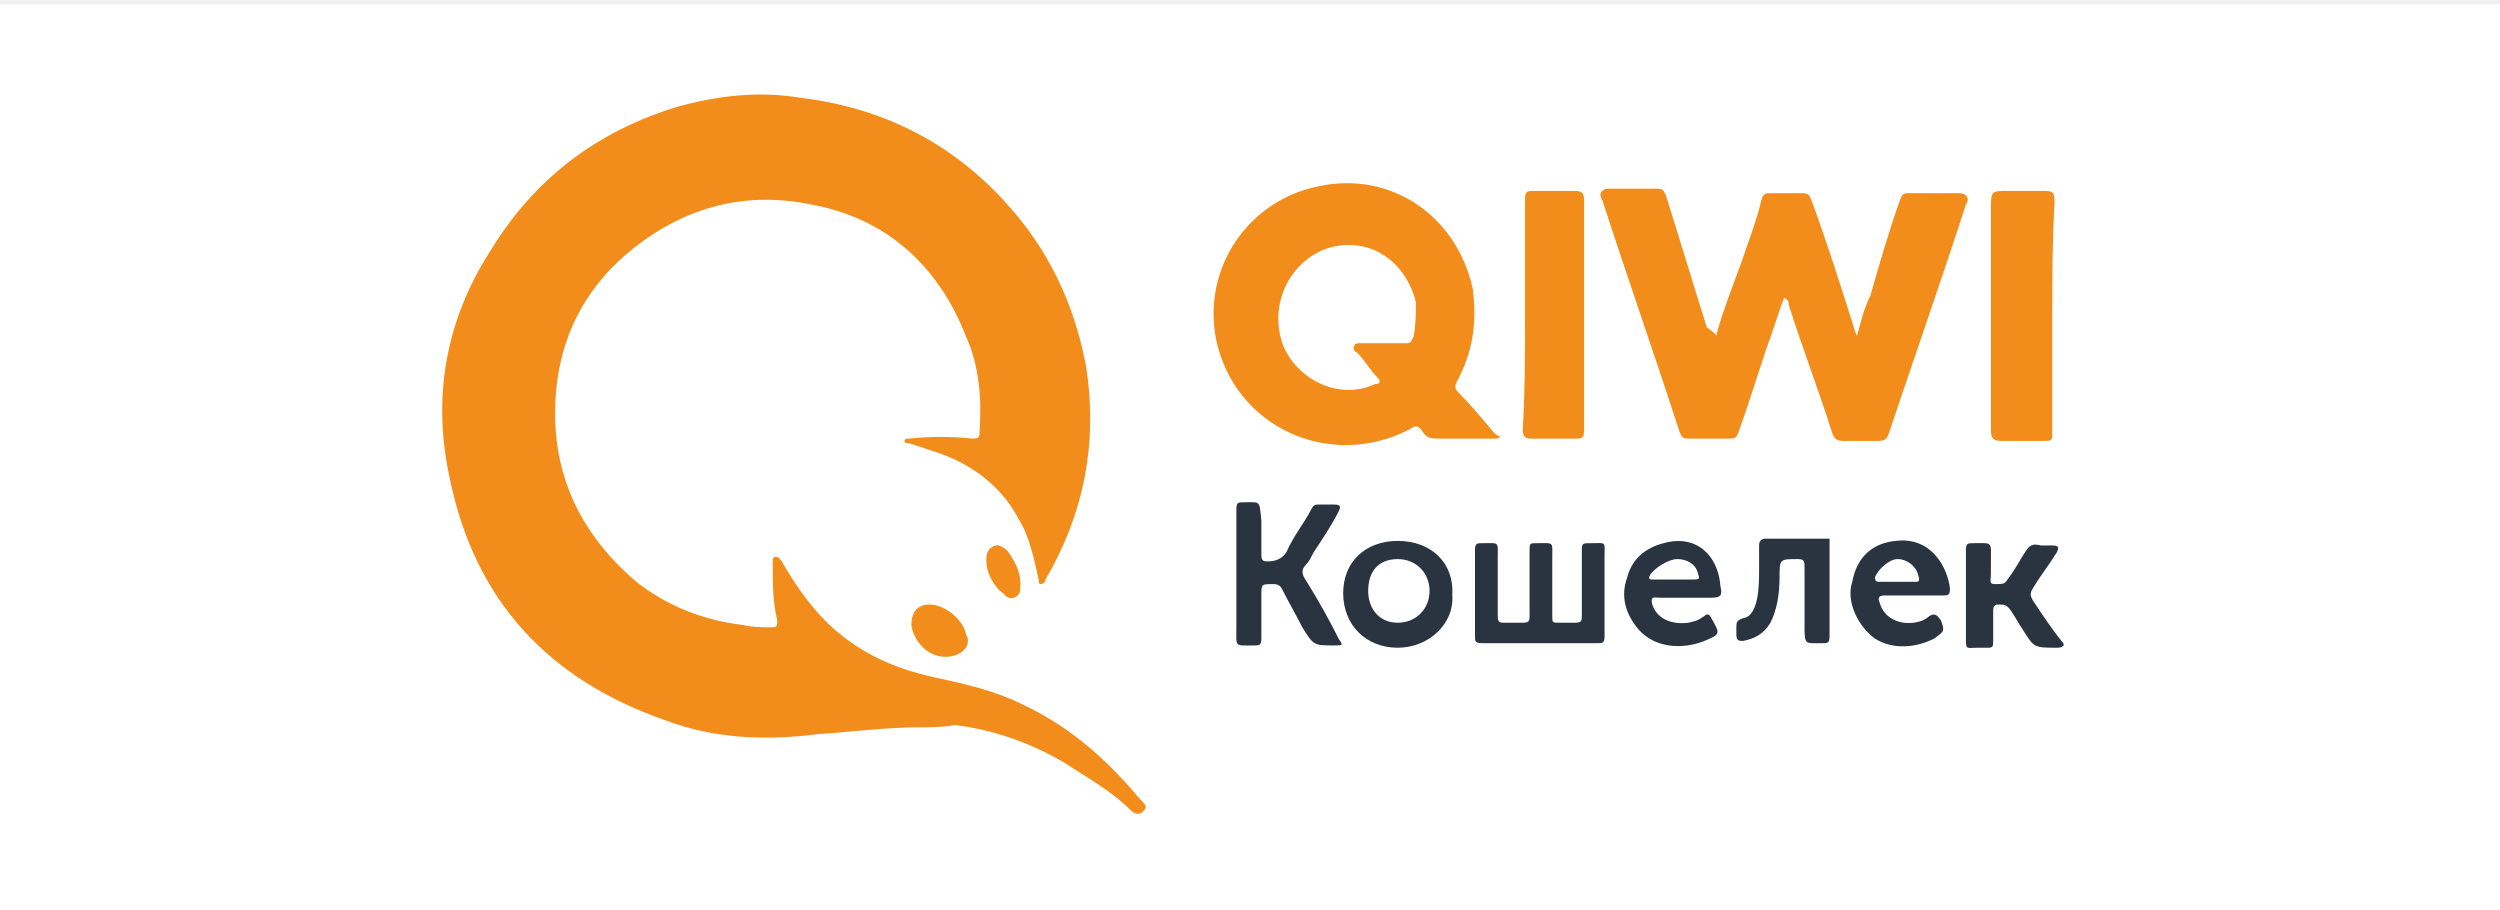
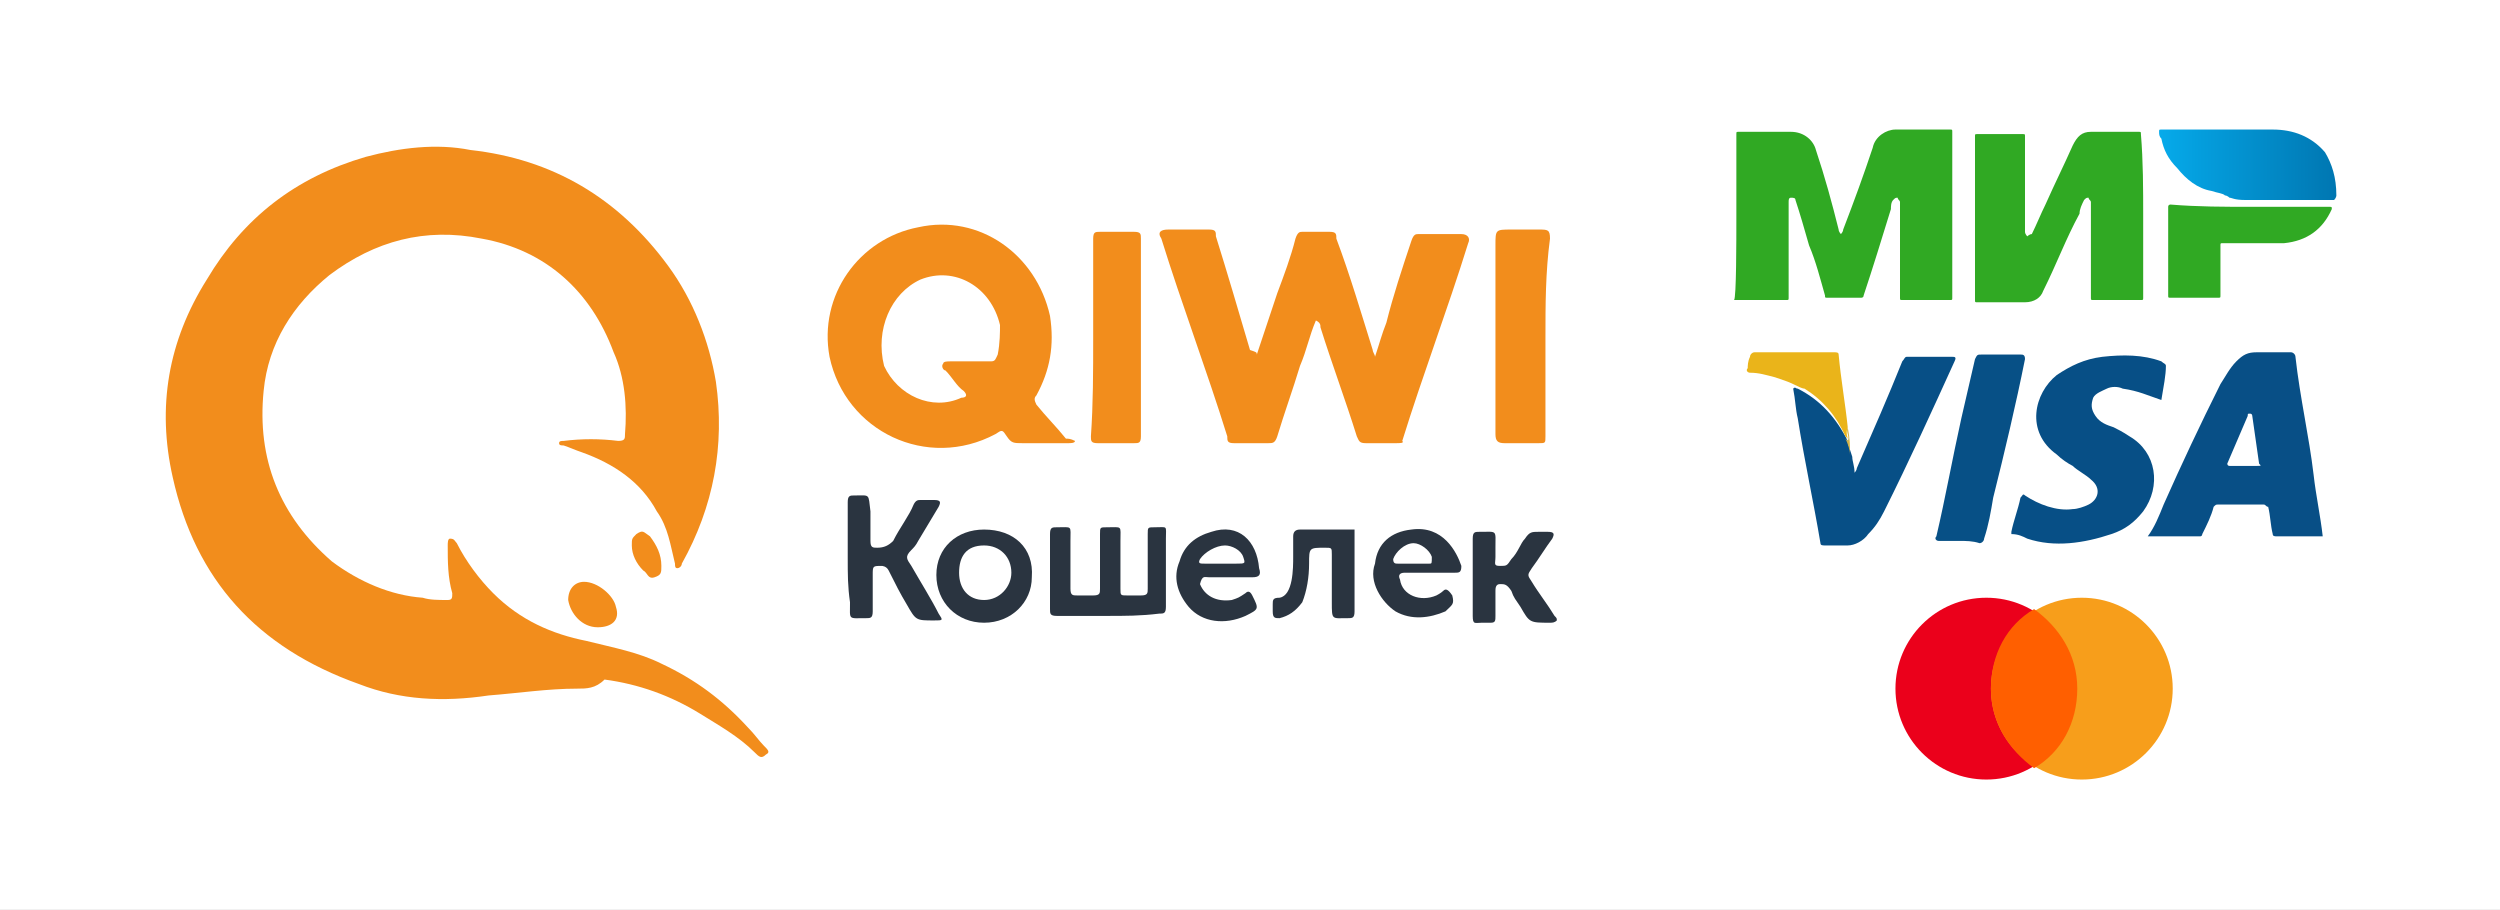
<svg xmlns="http://www.w3.org/2000/svg" version="1.1" id="Слой_1" x="0px" y="0px" width="110px" height="40px" viewBox="0 0 110 40" style="enable-background:new 0 0 110 40;" xml:space="preserve">
  <style type="text/css">
	.st0{fill:#FFFFFF;}
	.st1{fill:#F28D1C;}
	.st2{fill:#2A3440;}
+ 	.st3{fill:#EB001B;}
+ 	.st4{fill:#F79E1B;}
+ 	.st5{fill:#FF5F00;}
+ 	.st6{fill:#30A923;}
+ 	.st7{fill:url(#SVGID_1_);}
+ 	.st8{fill:#074F86;}
+ 	.st9{fill:#075086;}
+ 	.st10{fill:#EAB41A;}
+ 	.st11{fill:#D5B345;}
+ 	.st12{fill:#084F86;}
</style>
-   <g id="Слой_3">
-     <rect x="0" y="0.2" class="st0" width="110" height="40" />
+   <g>
+     <rect class="st0" width="110" height="40" />
  </g>
  <g>
    <g>
-       <path class="st1" d="M40.5,32c-1.5,0-3,0.2-4.5,0.3c-2.3,0.3-4.6,0.2-6.7-0.6c-5.2-1.8-8.4-5.3-9.5-10.6c-0.8-3.6-0.2-7,1.8-10.1    c1.9-3.1,4.6-5.2,8.2-6.3c1.8-0.5,3.6-0.7,5.4-0.4c4.2,0.5,7.6,2.5,10.1,5.9c1.3,1.8,2.1,3.8,2.5,6c0.5,3.3-0.1,6.4-1.8,9.3    c0,0.1-0.1,0.2-0.2,0.2s-0.1-0.1-0.1-0.2c-0.2-0.9-0.4-1.9-0.9-2.7c-0.8-1.5-2.2-2.5-3.9-3c-0.3-0.1-0.6-0.2-0.9-0.3    c-0.1,0-0.2,0-0.2-0.1s0.1-0.1,0.2-0.1c0.9-0.1,1.9-0.1,2.8,0c0.3,0,0.3-0.1,0.3-0.3c0.1-1.4,0-2.9-0.6-4.2    C41.3,11.7,39,9.6,35.7,9c-2.9-0.6-5.5,0.1-7.8,1.9c-1.9,1.5-3.1,3.5-3.4,6c-0.4,3.5,0.8,6.4,3.5,8.7c1.4,1.1,3,1.7,4.7,1.9    c0.4,0.1,0.8,0.1,1.3,0.1c0.2,0,0.2-0.1,0.2-0.3C34,26.5,34,25.7,34,24.8c0-0.1,0-0.3,0.1-0.3c0.2,0,0.2,0.1,0.3,0.2    c0.5,0.9,1.2,1.9,1.9,2.6c1.4,1.4,3,2.1,4.8,2.5c1.4,0.3,2.7,0.6,3.9,1.2c1.7,0.8,3.1,1.9,4.4,3.3c0.3,0.3,0.6,0.7,0.8,0.9    s0.3,0.3,0.1,0.5s-0.4,0.1-0.6-0.1c-0.8-0.8-1.9-1.4-2.8-2c-1.5-0.9-3.2-1.5-4.9-1.7C41.5,32,41,32,40.5,32z" />
-       <path class="st1" d="M75.5,14.8c0.3-1.1,0.7-2.1,1.1-3.2c0.3-0.9,0.7-1.9,0.9-2.8c0.1-0.3,0.2-0.3,0.4-0.3c0.5,0,0.9,0,1.4,0    c0.3,0,0.3,0.1,0.4,0.3c0.7,1.9,1.3,3.8,1.9,5.7c0,0.1,0.1,0.2,0.1,0.3c0.2-0.7,0.3-1.2,0.6-1.8c0.4-1.4,0.8-2.8,1.3-4.2    c0.1-0.3,0.2-0.3,0.4-0.3c0.8,0,1.4,0,2.2,0c0.3,0,0.5,0.2,0.3,0.5c-1.1,3.4-2.3,6.8-3.4,10.1c-0.1,0.3-0.3,0.3-0.5,0.3    c-0.5,0-1,0-1.5,0c-0.3,0-0.4-0.1-0.5-0.4c-0.6-1.9-1.3-3.7-1.9-5.6c0-0.1,0-0.2-0.2-0.3c-0.3,0.8-0.5,1.5-0.8,2.3    c-0.4,1.2-0.8,2.5-1.2,3.6c-0.1,0.3-0.2,0.3-0.5,0.3c-0.6,0-1.1,0-1.7,0c-0.3,0-0.3-0.1-0.4-0.3c-1.1-3.4-2.3-6.8-3.4-10.2    c-0.2-0.3,0-0.5,0.3-0.5c0.7,0,1.4,0,2.1,0c0.3,0,0.3,0.1,0.4,0.3c0.6,1.9,1.2,3.9,1.8,5.8C75.5,14.7,75.5,14.7,75.5,14.8z" />
-       <path class="st1" d="M67.1,13.9c0-1.7,0-3.4,0-5.1c0-0.4,0.1-0.4,0.4-0.4c0.6,0,1.2,0,1.8,0c0.3,0,0.4,0.1,0.4,0.4    c0,3.4,0,6.8,0,10.1c0,0.4-0.1,0.4-0.4,0.4c-0.6,0-1.3,0-1.9,0c-0.3,0-0.4-0.1-0.4-0.4C67.1,17.3,67.1,15.6,67.1,13.9z" />
-       <path class="st1" d="M90.3,14c0,1.7,0,3.4,0,5c0,0.4,0,0.4-0.4,0.4c-0.6,0-1.2,0-1.8,0c-0.4,0-0.5-0.1-0.5-0.5c0-3.2,0-6.5,0-9.7    c0-0.8,0-0.8,0.8-0.8c0.4,0,0.9,0,1.4,0s0.6,0,0.6,0.5C90.3,10.6,90.3,12.3,90.3,14z" />
-       <path class="st2" d="M67.8,28.3c-0.8,0-1.7,0-2.6,0c-0.3,0-0.3-0.1-0.3-0.3c0-1.3,0-2.5,0-3.8c0-0.3,0.1-0.3,0.3-0.3    c0.8,0,0.7-0.1,0.7,0.7c0,0.8,0,1.7,0,2.5c0,0.3,0.1,0.3,0.3,0.3s0.5,0,0.8,0s0.3-0.1,0.3-0.3c0-0.9,0-1.9,0-2.8    c0-0.4,0-0.4,0.3-0.4c0.8,0,0.7-0.1,0.7,0.7c0,0.8,0,1.6,0,2.5c0,0.3,0,0.3,0.3,0.3s0.5,0,0.7,0c0.3,0,0.3-0.1,0.3-0.3    c0-0.9,0-1.9,0-2.8c0-0.4,0-0.4,0.4-0.4c0.7,0,0.6-0.1,0.6,0.6c0,1.2,0,2.3,0,3.5c0,0.3-0.1,0.3-0.3,0.3    C69.5,28.3,68.7,28.3,67.8,28.3z" />
-       <path class="st2" d="M54.4,25.2c0-0.9,0-1.9,0-2.8c0-0.3,0.1-0.3,0.3-0.3c0.8,0,0.7-0.1,0.8,0.8c0,0.5,0,1,0,1.5    c0,0.3,0.1,0.3,0.3,0.3c0.3,0,0.6-0.1,0.8-0.4c0.3-0.7,0.8-1.3,1.1-1.9c0.1-0.2,0.2-0.2,0.3-0.2c0.3,0,0.4,0,0.7,0    s0.3,0.1,0.2,0.3c-0.3,0.6-0.7,1.2-1.1,1.8c-0.1,0.2-0.2,0.4-0.3,0.5c-0.3,0.3-0.2,0.5,0,0.8c0.5,0.8,1,1.7,1.4,2.5    c0.2,0.3,0.2,0.3-0.2,0.3c-0.9,0-0.9,0-1.4-0.8c-0.3-0.6-0.6-1.1-0.9-1.7c-0.1-0.2-0.3-0.2-0.4-0.2c-0.5,0-0.5,0-0.5,0.5    c0,0.6,0,1.3,0,1.9c0,0.3-0.1,0.3-0.3,0.3c-0.9,0-0.8,0.1-0.8-0.8C54.4,26.8,54.4,26,54.4,25.2z" />
-       <path class="st2" d="M80.5,26.1c0,0.6,0,1.3,0,1.9c0,0.3-0.1,0.3-0.3,0.3c-0.8,0-0.8,0.1-0.8-0.8s0-1.6,0-2.5c0-0.3,0-0.4-0.3-0.4    c-0.8,0-0.8,0-0.8,0.8c0,0.7-0.1,1.4-0.4,2c-0.3,0.5-0.7,0.7-1.2,0.8c-0.2,0-0.3,0-0.3-0.3c0-0.1,0-0.3,0-0.3c0-0.2,0-0.3,0.3-0.4    c0.7-0.1,0.7-1.5,0.7-2.1c0-0.3,0-0.8,0-1.1c0-0.2,0.1-0.3,0.3-0.3c0.9,0,1.9,0,2.8,0C80.5,23.7,80.5,25.4,80.5,26.1z" />
-       <path class="st2" d="M86.5,26.1c0-0.7,0-1.3,0-1.9c0-0.3,0.1-0.3,0.3-0.3c0.9,0,0.8-0.1,0.8,0.8c0,0.2,0,0.3,0,0.5    c0,0.4-0.1,0.5,0.2,0.5c0.4,0,0.4,0,0.6-0.3c0.3-0.4,0.5-0.8,0.7-1.1c0.2-0.3,0.3-0.4,0.7-0.3c0.2,0,0.3,0,0.5,0    c0.3,0,0.3,0.1,0.2,0.3c-0.3,0.5-0.7,1-1,1.5c-0.2,0.3-0.2,0.4,0,0.7c0.4,0.6,0.8,1.2,1.2,1.7c0.1,0.1,0.1,0.1,0.1,0.2    c-0.1,0.1-0.2,0.1-0.3,0.1c-1,0-1,0-1.5-0.8c-0.2-0.3-0.3-0.5-0.5-0.8s-0.3-0.3-0.6-0.3c-0.2,0-0.2,0.2-0.2,0.3c0,0.4,0,0.8,0,1.3    c0,0.2,0,0.3-0.2,0.3c-0.2,0-0.3,0-0.5,0c-0.4,0-0.5,0.1-0.5-0.3C86.5,28.2,86.5,26.7,86.5,26.1z" />
-       <path class="st1" d="M41.6,28.9c-0.8,0-1.4-0.7-1.5-1.4c0-0.6,0.3-0.9,0.8-0.9c0.7,0,1.5,0.7,1.6,1.3    C42.8,28.4,42.3,28.9,41.6,28.9z" />
-       <path class="st1" d="M44.9,25.7c0,0.3,0,0.5-0.3,0.6S44.2,26.1,44,26c-0.3-0.3-0.6-0.8-0.6-1.3c0-0.3,0-0.4,0.2-0.6    c0.3-0.2,0.4-0.1,0.7,0.1C44.6,24.6,44.9,25.1,44.9,25.7z" />
-       <path class="st1" d="M65.7,19c-0.5-0.6-1-1.2-1.5-1.7C64,17.1,64,17,64.1,16.8c0.7-1.3,0.9-2.6,0.7-4.1c-0.7-3.2-3.6-5.2-6.8-4.5    c-3,0.6-5.1,3.5-4.5,6.7c0.8,3.9,5,5.8,8.5,4c0.3-0.2,0.4-0.2,0.6,0.1c0.2,0.3,0.4,0.3,0.8,0.3s0.7,0,1,0c0.4,0,0.8,0,1.3,0    c0.1,0,0.3,0,0.3-0.1C65.9,19.2,65.8,19.1,65.7,19z M62.2,14.8c-0.1,0.2-0.1,0.3-0.3,0.3c-0.3,0-0.7,0-1,0s-0.7,0-1,0    c-0.1,0-0.3,0-0.3,0.1c-0.1,0.1,0,0.3,0.1,0.3c0.3,0.3,0.6,0.8,0.9,1.1c0.2,0.2,0.1,0.3-0.1,0.3c-1.5,0.7-3.3-0.1-4-1.6    c-0.7-1.7,0.1-3.6,1.7-4.3c1.8-0.7,3.6,0.3,4.1,2.3C62.3,13.7,62.3,14.3,62.2,14.8z" />
-       <path class="st2" d="M61.5,23.8c-1.4,0-2.4,0.9-2.4,2.3s1,2.4,2.4,2.4s2.5-1.1,2.4-2.3C64,24.8,63,23.8,61.5,23.8z M61.5,27.4    c-0.8,0-1.3-0.6-1.3-1.4s0.4-1.4,1.3-1.4c0.8,0,1.4,0.6,1.4,1.4S62.3,27.4,61.5,27.4z" />
-       <path class="st2" d="M73,26.3c0.4,0,0.8,0,1.2,0c0.3,0,0.8,0,1.1,0c0.4,0,0.5-0.1,0.4-0.5c-0.1-1.4-1.1-2.3-2.5-1.9    c-0.8,0.2-1.4,0.7-1.6,1.5c-0.3,0.8-0.1,1.6,0.5,2.3c0.7,0.8,1.9,0.9,2.9,0.5c0.7-0.3,0.7-0.3,0.3-1C75.2,27,75.1,27,75,27.1    c-0.3,0.2-0.3,0.2-0.7,0.3c-0.8,0.1-1.4-0.2-1.6-0.8C72.6,26.2,72.8,26.3,73,26.3z M73.8,24.6c0.4,0,0.8,0.2,0.9,0.6    c0.1,0.3,0.1,0.3-0.3,0.3c-0.3,0-0.5,0-0.8,0l0,0c-0.3,0-0.5,0-0.8,0c-0.2,0-0.3,0-0.2-0.2C72.8,25,73.4,24.6,73.8,24.6z" />
-       <path class="st2" d="M83.4,23.8c-1,0.1-1.7,0.7-1.9,1.8c-0.3,0.9,0.3,2,1,2.5c0.8,0.5,1.8,0.4,2.6,0c0.4-0.3,0.5-0.3,0.3-0.8    c-0.2-0.3-0.3-0.3-0.5-0.2c-0.1,0.1-0.3,0.2-0.3,0.2c-0.8,0.3-1.7,0-1.9-0.8c-0.1-0.2,0-0.3,0.2-0.3c0.4,0,0.8,0,1.3,0l0,0    c0.4,0,0.8,0,1.3,0c0.2,0,0.3,0,0.3-0.3C85.7,25,85,23.6,83.4,23.8z M84.3,25.6c-0.3,0-0.5,0-0.8,0l0,0c-0.3,0-0.5,0-0.8,0    c-0.1,0-0.2,0-0.2-0.2c0.1-0.3,0.6-0.8,1-0.8s0.8,0.3,0.9,0.7C84.5,25.6,84.4,25.6,84.3,25.6z" />
+       <path class="st1" d="M25.4,30.3c-1.3,0-2.6,0.2-3.9,0.3c-2,0.3-3.9,0.2-5.7-0.5c-4.5-1.6-7.2-4.6-8.2-9.1c-0.7-3.1-0.2-6,1.5-8.7    c1.6-2.7,3.9-4.5,7-5.4c1.5-0.4,3.1-0.6,4.6-0.3c3.6,0.4,6.5,2.1,8.7,5.1c1.1,1.5,1.8,3.3,2.1,5.1c0.4,2.8-0.1,5.5-1.5,8    c0,0.1-0.1,0.2-0.2,0.2s-0.1-0.1-0.1-0.2c-0.2-0.8-0.3-1.6-0.8-2.3c-0.7-1.3-1.9-2.1-3.3-2.6c-0.3-0.1-0.5-0.2-0.8-0.3    c-0.1,0-0.2,0-0.2-0.1s0.1-0.1,0.2-0.1c0.8-0.1,1.6-0.1,2.4,0c0.3,0,0.3-0.1,0.3-0.3c0.1-1.2,0-2.5-0.5-3.6c-1-2.7-3-4.5-5.8-5    c-2.5-0.5-4.7,0.1-6.7,1.6c-1.6,1.3-2.7,3-2.9,5.1c-0.3,3,0.7,5.5,3,7.5c1.2,0.9,2.6,1.5,4,1.6c0.3,0.1,0.7,0.1,1.1,0.1    c0.2,0,0.2-0.1,0.2-0.3c-0.2-0.7-0.2-1.4-0.2-2.1c0-0.1,0-0.3,0.1-0.3c0.2,0,0.2,0.1,0.3,0.2c0.4,0.8,1,1.6,1.6,2.2    c1.2,1.2,2.6,1.8,4.1,2.1c1.2,0.3,2.3,0.5,3.3,1c1.5,0.7,2.7,1.6,3.8,2.8c0.3,0.3,0.5,0.6,0.7,0.8s0.3,0.3,0.1,0.4    c-0.2,0.2-0.3,0.1-0.5-0.1c-0.7-0.7-1.6-1.2-2.4-1.7c-1.3-0.8-2.7-1.3-4.2-1.5C26.2,30.3,25.8,30.3,25.4,30.3z" />
+       <path class="st1" d="M55.3,15.6c0.3-0.9,0.6-1.8,0.9-2.7c0.3-0.8,0.6-1.6,0.8-2.4c0.1-0.3,0.2-0.3,0.3-0.3c0.4,0,0.8,0,1.2,0    c0.3,0,0.3,0.1,0.3,0.3c0.6,1.6,1.1,3.3,1.6,4.9c0,0.1,0.1,0.2,0.1,0.3c0.2-0.6,0.3-1,0.5-1.5c0.3-1.2,0.7-2.4,1.1-3.6    c0.1-0.3,0.2-0.3,0.3-0.3c0.7,0,1.2,0,1.9,0c0.3,0,0.4,0.2,0.3,0.4c-0.9,2.9-2,5.8-2.9,8.7c0.1,0.1-0.1,0.1-0.3,0.1    c-0.4,0-0.9,0-1.3,0c-0.3,0-0.3-0.1-0.4-0.3c-0.5-1.6-1.1-3.2-1.6-4.8c0-0.1,0-0.2-0.2-0.3c-0.3,0.7-0.4,1.3-0.7,2    c-0.3,1-0.7,2.1-1,3.1c-0.1,0.3-0.2,0.3-0.4,0.3c-0.5,0-0.9,0-1.5,0c-0.3,0-0.3-0.1-0.3-0.3c-0.9-2.9-2-5.8-2.9-8.7    c-0.2-0.3,0-0.4,0.3-0.4c0.6,0,1.2,0,1.8,0c0.3,0,0.3,0.1,0.3,0.3c0.5,1.6,1,3.3,1.5,5C55.3,15.5,55.3,15.5,55.3,15.6z" />
+       <path class="st1" d="M48.1,14.9c0-1.5,0-2.9,0-4.4c0-0.3,0.1-0.3,0.3-0.3c0.5,0,1,0,1.5,0c0.3,0,0.3,0.1,0.3,0.3    c0,2.9,0,5.8,0,8.7c0,0.3-0.1,0.3-0.3,0.3c-0.5,0-1.1,0-1.6,0c-0.3,0-0.3-0.1-0.3-0.3C48.1,17.8,48.1,16.3,48.1,14.9z" />
+       <path class="st1" d="M68,14.9c0,1.5,0,2.9,0,4.3c0,0.3,0,0.3-0.3,0.3c-0.5,0-1,0-1.5,0c-0.3,0-0.4-0.1-0.4-0.4c0-2.7,0-5.6,0-8.3    c0-0.7,0-0.7,0.7-0.7c0.3,0,0.8,0,1.2,0s0.5,0,0.5,0.4C68,12,68,13.4,68,14.9z" />
+       <path class="st2" d="M48.7,27.1c-0.7,0-1.5,0-2.2,0c-0.3,0-0.3-0.1-0.3-0.3c0-1.1,0-2.1,0-3.3c0-0.3,0.1-0.3,0.3-0.3    c0.7,0,0.6-0.1,0.6,0.6s0,1.5,0,2.1c0,0.3,0.1,0.3,0.3,0.3s0.4,0,0.7,0s0.3-0.1,0.3-0.3c0-0.8,0-1.6,0-2.4c0-0.3,0-0.3,0.3-0.3    c0.7,0,0.6-0.1,0.6,0.6s0,1.4,0,2.1c0,0.3,0,0.3,0.3,0.3s0.4,0,0.6,0c0.3,0,0.3-0.1,0.3-0.3c0-0.8,0-1.6,0-2.4    c0-0.3,0-0.3,0.3-0.3c0.6,0,0.5-0.1,0.5,0.5c0,1,0,2,0,3c0,0.3-0.1,0.3-0.3,0.3C50.2,27.1,49.5,27.1,48.7,27.1z" />
+       <path class="st2" d="M37.3,24.5c0-0.8,0-1.6,0-2.4c0-0.3,0.1-0.3,0.3-0.3c0.7,0,0.6-0.1,0.7,0.7c0,0.4,0,0.9,0,1.3    c0,0.3,0.1,0.3,0.3,0.3c0.3,0,0.5-0.1,0.7-0.3c0.3-0.6,0.7-1.1,0.9-1.6c0.1-0.2,0.2-0.2,0.3-0.2c0.3,0,0.3,0,0.6,0    s0.3,0.1,0.2,0.3c-0.3,0.5-0.6,1-0.9,1.5c-0.1,0.2-0.2,0.3-0.3,0.4c-0.3,0.3-0.2,0.4,0,0.7c0.4,0.7,0.9,1.5,1.2,2.1    c0.2,0.3,0.2,0.3-0.2,0.3c-0.8,0-0.8,0-1.2-0.7c-0.3-0.5-0.5-0.9-0.8-1.5c-0.1-0.2-0.3-0.2-0.3-0.2c-0.4,0-0.4,0-0.4,0.4    c0,0.5,0,1.1,0,1.6c0,0.3-0.1,0.3-0.3,0.3c-0.8,0-0.7,0.1-0.7-0.7C37.3,25.8,37.3,25.3,37.3,24.5z" />
+       <path class="st2" d="M59.6,25.3c0,0.5,0,1.1,0,1.6c0,0.3-0.1,0.3-0.3,0.3c-0.7,0-0.7,0.1-0.7-0.7c0-0.8,0-1.4,0-2.1    c0-0.3,0-0.3-0.3-0.3c-0.7,0-0.7,0-0.7,0.7c0,0.6-0.1,1.2-0.3,1.7c-0.3,0.4-0.6,0.6-1,0.7c-0.2,0-0.3,0-0.3-0.3c0-0.1,0-0.3,0-0.3    c0-0.2,0-0.3,0.3-0.3c0.6-0.1,0.6-1.3,0.6-1.8c0-0.3,0-0.7,0-0.9c0-0.2,0.1-0.3,0.3-0.3c0.8,0,1.6,0,2.4,0    C59.6,23.3,59.6,24.6,59.6,25.3z" />
+       <path class="st2" d="M64.8,25.3c0-0.6,0-1.1,0-1.6c0-0.3,0.1-0.3,0.3-0.3c0.8,0,0.7-0.1,0.7,0.7c0,0.2,0,0.3,0,0.4    c0,0.3-0.1,0.4,0.2,0.4c0.3,0,0.3,0,0.5-0.3c0.3-0.3,0.4-0.7,0.6-0.9c0.2-0.3,0.3-0.3,0.6-0.3c0.2,0,0.3,0,0.4,0    c0.3,0,0.3,0.1,0.2,0.3c-0.3,0.4-0.6,0.9-0.9,1.3c-0.2,0.3-0.2,0.3,0,0.6c0.3,0.5,0.7,1,1,1.5c0.1,0.1,0.1,0.1,0.1,0.2    c-0.1,0.1-0.2,0.1-0.3,0.1c-0.9,0-0.9,0-1.3-0.7c-0.2-0.3-0.3-0.4-0.4-0.7c-0.2-0.3-0.3-0.3-0.5-0.3s-0.2,0.2-0.2,0.3    c0,0.3,0,0.7,0,1.1c0,0.2,0,0.3-0.2,0.3s-0.3,0-0.4,0c-0.3,0-0.4,0.1-0.4-0.3C64.8,27,64.8,25.8,64.8,25.3z" />
+       <path class="st1" d="M26.3,27.6c-0.7,0-1.2-0.6-1.3-1.2c0-0.5,0.3-0.8,0.7-0.8c0.6,0,1.3,0.6,1.4,1.1    C27.3,27.3,26.9,27.6,26.3,27.6z" />
+       <path class="st1" d="M29.1,24.9c0,0.3,0,0.4-0.3,0.5s-0.3-0.2-0.5-0.3c-0.3-0.3-0.5-0.7-0.5-1.1c0-0.3,0-0.3,0.2-0.5    c0.3-0.2,0.3-0.1,0.6,0.1C28.9,24,29.1,24.4,29.1,24.9z" />
+       <path class="st1" d="M46.9,19.3c-0.4-0.5-0.9-1-1.3-1.5c-0.1-0.2-0.1-0.3,0-0.4c0.6-1.1,0.8-2.2,0.6-3.5c-0.6-2.7-3.1-4.5-5.8-3.9    c-2.6,0.5-4.4,3-3.9,5.7c0.7,3.3,4.3,5,7.3,3.4c0.3-0.2,0.3-0.2,0.5,0.1c0.2,0.3,0.3,0.3,0.7,0.3s0.6,0,0.9,0c0.3,0,0.7,0,1.1,0    c0.1,0,0.3,0,0.3-0.1C47.1,19.3,47,19.3,46.9,19.3z M43.9,15.6c-0.1,0.2-0.1,0.3-0.3,0.3c-0.3,0-0.6,0-0.9,0s-0.6,0-0.9,0    c-0.1,0-0.3,0-0.3,0.1c-0.1,0.1,0,0.3,0.1,0.3c0.3,0.3,0.5,0.7,0.8,0.9c0.2,0.2,0.1,0.3-0.1,0.3c-1.3,0.6-2.8-0.1-3.4-1.4    c-0.4-1.6,0.3-3.2,1.6-3.8c1.5-0.6,3.1,0.3,3.5,2C44,14.6,44,15.1,43.9,15.6z" />
+       <path class="st2" d="M43.3,23.3c-1.2,0-2.1,0.8-2.1,2s0.9,2.1,2.1,2.1s2.1-0.9,2.1-2C45.5,24.1,44.6,23.3,43.3,23.3z M43.3,26.4    c-0.7,0-1.1-0.5-1.1-1.2s0.3-1.2,1.1-1.2c0.7,0,1.2,0.5,1.2,1.2C44.5,25.8,44,26.4,43.3,26.4z" />
+       <path class="st2" d="M53.2,25.4c0.3,0,0.7,0,1,0s0.7,0,0.9,0c0.3,0,0.4-0.1,0.3-0.4c-0.1-1.2-0.9-2-2.1-1.6    c-0.7,0.2-1.2,0.6-1.4,1.3c-0.3,0.7-0.1,1.4,0.4,2c0.6,0.7,1.6,0.8,2.5,0.4c0.6-0.3,0.6-0.3,0.3-0.9C55,26,54.9,26,54.8,26.1    c-0.3,0.2-0.3,0.2-0.6,0.3c-0.7,0.1-1.2-0.2-1.4-0.7C52.9,25.3,53,25.4,53.2,25.4z M53.9,24c0.3,0,0.7,0.2,0.8,0.5    s0.1,0.3-0.3,0.3c-0.3,0-0.4,0-0.7,0l0,0c-0.3,0-0.4,0-0.7,0c-0.2,0-0.3,0-0.2-0.2C53,24.3,53.5,24,53.9,24z" />
+       <path class="st2" d="M62.1,23.3c-0.9,0.1-1.5,0.6-1.6,1.5c-0.3,0.8,0.3,1.7,0.9,2.1c0.7,0.4,1.5,0.3,2.2,0    c0.3-0.3,0.4-0.3,0.3-0.7c-0.2-0.3-0.3-0.3-0.4-0.2c-0.1,0.1-0.3,0.2-0.3,0.2c-0.7,0.3-1.5,0-1.6-0.7c-0.1-0.2,0-0.3,0.2-0.3    c0.3,0,0.7,0,1.1,0l0,0c0.3,0,0.7,0,1.1,0c0.2,0,0.3,0,0.3-0.3C64.1,24.3,63.5,23.1,62.1,23.3z M62.9,24.8c-0.3,0-0.4,0-0.7,0l0,0    c-0.3,0-0.4,0-0.7,0c-0.1,0-0.2,0-0.2-0.2c0.1-0.3,0.5-0.7,0.9-0.7c0.3,0,0.7,0.3,0.8,0.6C63,24.8,63,24.8,62.9,24.8z" />
    </g>
  </g>
+   <g>
+     <g>
+       <circle class="st3" cx="87.4" cy="30.3" r="4" />
+       <circle class="st4" cx="91.6" cy="30.3" r="4" />
+       <path class="st5" d="M87.6,30.3c0,1.5,0.8,2.7,1.9,3.5c1.2-0.7,1.9-2,1.9-3.5s-0.8-2.7-1.9-3.5C88.3,27.5,87.6,28.8,87.6,30.3z" />
+     </g>
+   </g>
+   <g>
+     <path class="st6" d="M76.4,9.5c0-1.2,0-2.4,0-3.6c0-0.1,0-0.1,0.1-0.1c0.8,0,1.5,0,2.3,0c0.6,0,1,0.4,1.1,0.8   c0.4,1.2,0.7,2.3,1,3.5c0,0.1,0.1,0.2,0.1,0.2s0.1-0.1,0.1-0.2c0.5-1.3,0.9-2.4,1.3-3.6c0.1-0.5,0.6-0.8,1-0.8c0.8,0,1.6,0,2.4,0   c0.1,0,0.1,0,0.1,0.1c0,2.4,0,4.8,0,7.3c0,0.1,0,0.1-0.1,0.1c-0.7,0-1.4,0-2.1,0c-0.1,0-0.1,0-0.1-0.1c0-1.4,0-2.7,0-4.1   c0-0.1,0-0.1,0-0.1c0-0.1-0.1-0.1-0.1-0.2c-0.1,0-0.1,0-0.2,0.1s-0.1,0.3-0.1,0.4c-0.4,1.3-0.8,2.6-1.2,3.8c0,0.1-0.1,0.1-0.1,0.1   c-0.5,0-1,0-1.5,0c-0.1,0-0.1,0-0.1-0.1c-0.2-0.7-0.4-1.5-0.7-2.2c-0.2-0.7-0.4-1.4-0.6-2c0-0.1-0.1-0.1-0.2-0.1s-0.1,0.1-0.1,0.2   c0,0.5,0,0.9,0,1.4c0,0.9,0,1.8,0,2.8c0,0.1,0,0.1-0.1,0.1c-0.7,0-2.3,0-2.3,0C76.4,13.1,76.4,10.6,76.4,9.5z" />
+     <path class="st6" d="M94.3,9.5c0,1.2,0,2.4,0,3.6c0,0.1,0,0.1-0.1,0.1c-0.7,0-1.4,0-2.1,0c-0.1,0-0.1,0-0.1-0.1c0-1.4,0-2.8,0-4.2   V8.9c0-0.1-0.1-0.1-0.1-0.2c-0.1,0-0.1,0-0.2,0.1c-0.1,0.2-0.2,0.4-0.2,0.6c-0.6,1.1-1,2.2-1.6,3.4c-0.1,0.3-0.4,0.5-0.8,0.5   c-0.7,0-1.4,0-2.1,0c-0.1,0-0.1,0-0.1-0.1c0-2.4,0-4.8,0-7.2c0-0.1,0-0.1,0.1-0.1c0.7,0,1.4,0,2,0c0.1,0,0.1,0,0.1,0.1   c0,1.4,0,2.8,0,4.1v0.1c0,0.1,0.1,0.2,0.1,0.2s0.1-0.1,0.2-0.1c0.2-0.4,0.4-0.9,0.6-1.3c0.4-0.9,0.8-1.7,1.2-2.6   C91.4,6,91.6,5.8,92,5.8c0.7,0,1.4,0,2.1,0c0.1,0,0.1,0,0.1,0.1C94.3,7.1,94.3,8.3,94.3,9.5z" />
+     <path class="st6" d="M99,9.1c1.2,0,2.3,0,3.5,0c0.1,0,0.1,0,0.1,0.1c-0.4,0.9-1.1,1.4-2.1,1.5c-0.2,0-0.5,0-0.7,0c-0.7,0-1.3,0-2,0   c-0.1,0-0.1,0-0.1,0.1c0,0.7,0,1.5,0,2.2c0,0.1,0,0.1-0.1,0.1c-0.7,0-1.4,0-2.1,0c-0.1,0-0.1,0-0.1-0.1c0-1.3,0-2.6,0-3.9   C95.4,9,95.5,9,95.5,9C96.7,9.1,97.9,9.1,99,9.1z" />
+     <linearGradient id="SVGID_1_" gradientUnits="userSpaceOnUse" x1="95.085" y1="-5.3" x2="102.712" y2="-5.3" gradientTransform="matrix(1 0 0 -1 0 2)">
+       <stop offset="0" style="stop-color:#06AAEA" />
+       <stop offset="0.241" style="stop-color:#049DDC" />
+       <stop offset="1" style="stop-color:#0077B2" />
+     </linearGradient>
+     <path class="st7" d="M102.3,6.7c-0.6-0.7-1.4-1-2.3-1c-0.1,0-0.1,0-0.1,0c-0.5,0-1,0-1.5,0c-0.2,0-0.4,0-0.6,0h-0.1   c-0.7,0-1.3,0-2,0c-0.2,0-0.4,0-0.6,0c-0.1,0-0.1,0-0.1,0.1s0,0.2,0.1,0.3c0.1,0.5,0.3,0.9,0.7,1.3c0.4,0.5,0.9,0.9,1.5,1l0,0l0,0   c0.3,0.1,0.5,0.1,0.6,0.2c0.1,0,0.2,0.1,0.2,0.1c0.1,0,0.2,0.1,0.7,0.1c1.2,0,2.5,0,3.8,0h0.1c0.1-0.1,0.1-0.2,0.1-0.2   C102.8,7.8,102.6,7.2,102.3,6.7z M99.9,8.8L99.9,8.8L99.9,8.8L99.9,8.8z" />
+   </g>
+   <g>
+     <path class="st8" d="M95.1,17.6c-0.6-0.2-1-0.4-1.7-0.5c-0.2-0.1-0.5-0.1-0.7,0s-0.5,0.2-0.6,0.4C92,17.8,92,18,92.2,18.3   s0.5,0.4,0.8,0.5c0.2,0.1,0.4,0.2,0.7,0.4c1.2,0.7,1.4,2.2,0.6,3.3c-0.4,0.5-0.8,0.8-1.4,1c-1.2,0.4-2.5,0.6-3.7,0.2   c-0.2-0.1-0.4-0.2-0.7-0.2c0,0,0,0,0-0.1c0.1-0.5,0.3-1,0.4-1.5c0.1-0.1,0.1-0.2,0.2-0.1c0.6,0.4,1.4,0.7,2.1,0.6   c0.2,0,0.5-0.1,0.7-0.2c0.4-0.2,0.6-0.7,0.1-1.1c-0.2-0.2-0.6-0.4-0.8-0.6c-0.2-0.1-0.5-0.3-0.7-0.5c-1.4-1-1-2.7,0-3.5   c0.6-0.4,1.2-0.7,2-0.8c0.9-0.1,1.8-0.1,2.6,0.2c0.1,0.1,0.2,0.1,0.2,0.2C95.3,16.5,95.2,17,95.1,17.6z" />
+     <path class="st8" d="M81.5,20.1c0,0.2,0.1,0.4,0.1,0.7c0.1-0.1,0.1-0.2,0.1-0.2c0.7-1.6,1.4-3.2,2-4.7c0.1-0.1,0.1-0.2,0.2-0.2   c0.7,0,1.4,0,2,0c0.1,0,0.2,0,0.1,0.2c-1,2.2-2,4.4-3.1,6.6c-0.2,0.4-0.4,0.7-0.7,1C82,23.8,81.6,24,81.3,24c-0.4,0-0.7,0-1,0   c-0.1,0-0.2,0-0.2-0.1c-0.3-1.8-0.7-3.6-1-5.5C79,18,79,17.6,78.9,17.1c0.1-0.1,0.1,0,0.2,0c1,0.5,1.7,1.3,2.2,2.3   C81.3,19.5,81.4,19.8,81.5,20.1z" />
+     <path class="st9" d="M86.2,23.8c-0.3,0-0.6,0-0.9,0c-0.1,0-0.2-0.1-0.1-0.2c0.4-1.7,0.7-3.4,1.1-5.2c0.2-0.9,0.4-1.7,0.6-2.6   c0.1-0.2,0.1-0.2,0.3-0.2c0.6,0,1.1,0,1.7,0c0.1,0,0.2,0,0.2,0.2c-0.4,2-0.9,4.1-1.4,6.1c-0.1,0.6-0.2,1.2-0.4,1.8   c0,0.1-0.1,0.2-0.2,0.2C86.8,23.8,86.5,23.8,86.2,23.8z" />
+     <g>
+       <path class="st10" d="M81.3,18.8L81.3,18.8L81.3,18.8c-0.1-1-0.3-2.1-0.4-3.2c0-0.1-0.1-0.1-0.2-0.1c-1.2,0-2.3,0-3.5,0    c-0.1,0-0.2,0.1-0.2,0.2c-0.1,0.2-0.1,0.4-0.1,0.5c-0.1,0.1,0,0.2,0.1,0.2c0.4,0,0.7,0.1,1.1,0.2c0.3,0.1,0.6,0.2,0.8,0.3    c0.2,0.1,0.4,0.2,0.5,0.2c0.8,0.5,1.4,1.2,1.8,2.1c0.1,0.1,0.1,0.1,0.1,0.1C81.3,19.3,81.2,19,81.3,18.8z" />
+       <path class="st11" d="M81.3,18.8L81.3,18.8c-0.1,0.2,0.1,0.4,0,0.6c-0.1-0.1-0.1-0.1-0.1-0.1c0.1,0.2,0.2,0.5,0.2,0.7    C81.4,19.6,81.4,19.3,81.3,18.8z" />
+     </g>
+     <path class="st12" d="M102.2,23.6c-0.1-0.9-0.3-1.8-0.4-2.7c-0.2-1.7-0.6-3.4-0.8-5.2c0-0.1-0.1-0.2-0.2-0.2c-0.5,0-1,0-1.5,0   c-0.4,0-0.6,0.1-0.9,0.4s-0.5,0.7-0.7,1c-0.9,1.8-1.7,3.5-2.5,5.3c-0.2,0.5-0.4,1-0.7,1.4h0.1c0.7,0,1.5,0,2.2,0   c0.1,0,0.1-0.1,0.1-0.1c0.2-0.4,0.4-0.8,0.5-1.2c0.1-0.1,0.1-0.1,0.2-0.1c0.7,0,1.4,0,2,0c0.1,0,0.1,0.1,0.2,0.1   c0.1,0.4,0.1,0.8,0.2,1.2c0,0.1,0.1,0.1,0.2,0.1C100.9,23.6,101.5,23.6,102.2,23.6C102.2,23.8,102.2,23.8,102.2,23.6z M99.3,20.5   c-0.2,0-0.4,0-0.6,0l0,0c-0.2,0-0.4,0-0.6,0c-0.1,0-0.1-0.1-0.1-0.1c0.3-0.7,0.6-1.4,0.9-2.1c0-0.1,0-0.1,0.1-0.1s0.1,0.1,0.1,0.1   c0.1,0.7,0.2,1.4,0.3,2.1C99.5,20.5,99.5,20.5,99.3,20.5z" />
+   </g>
</svg>
